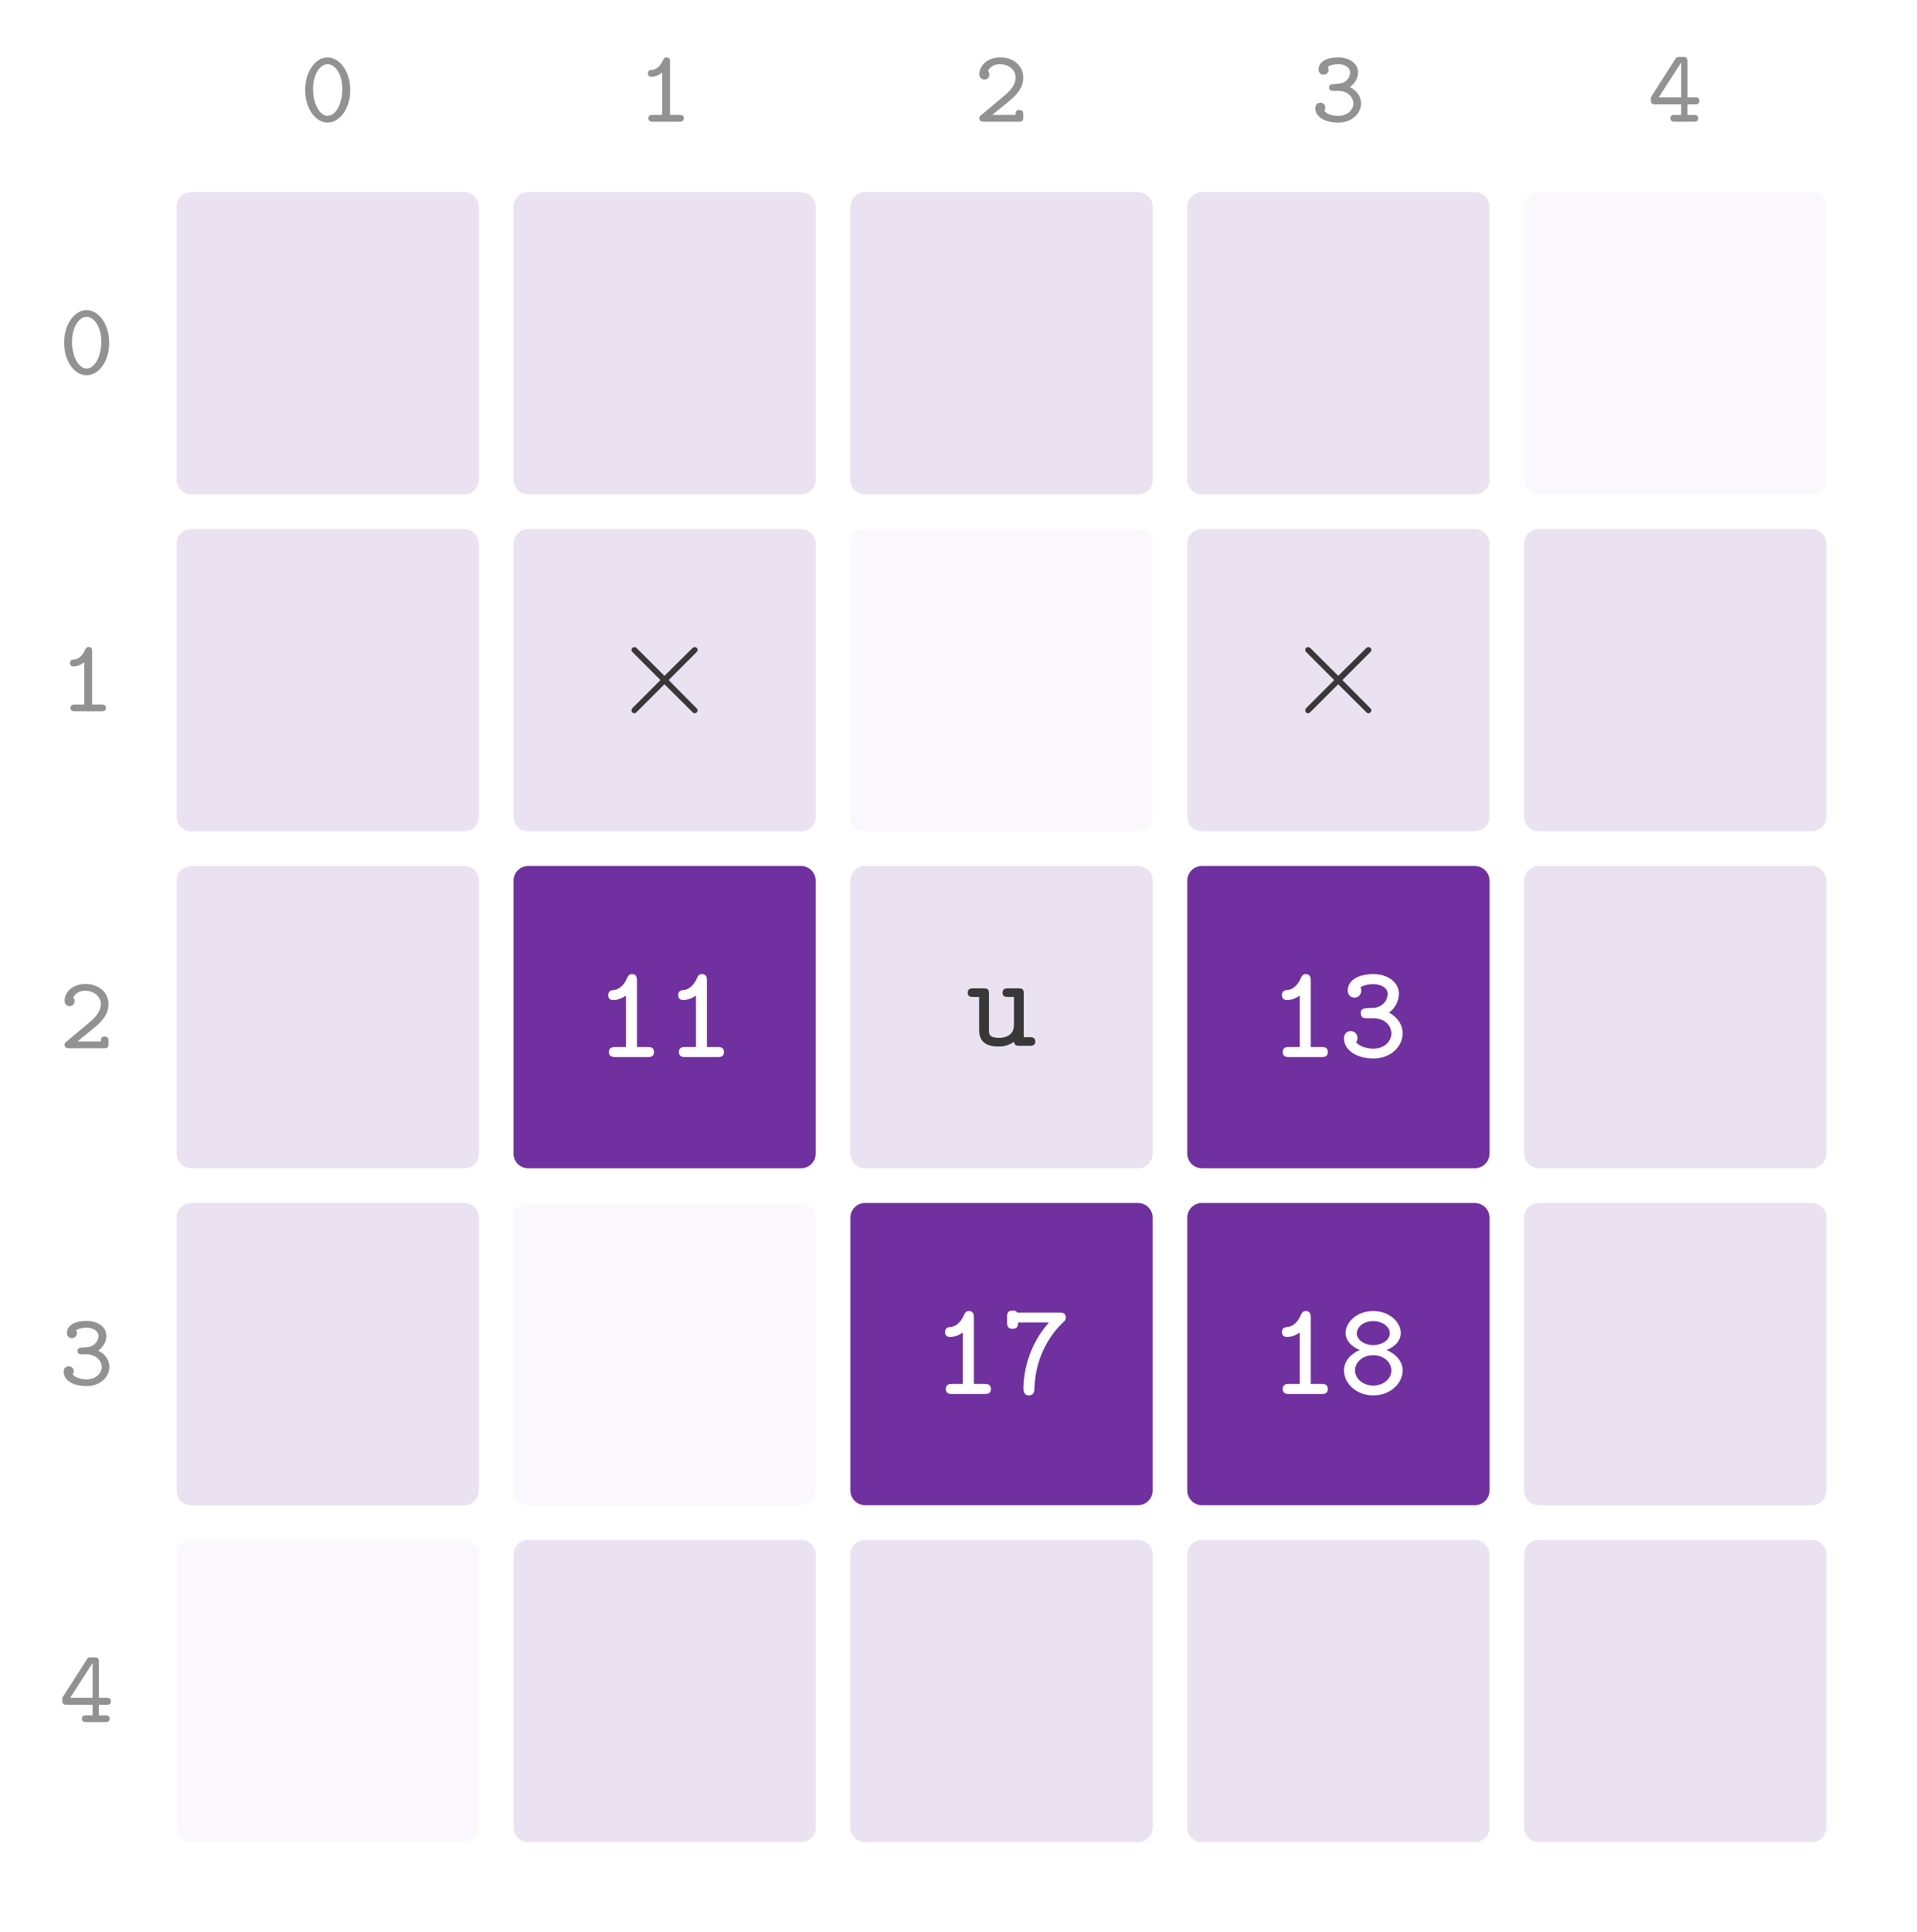
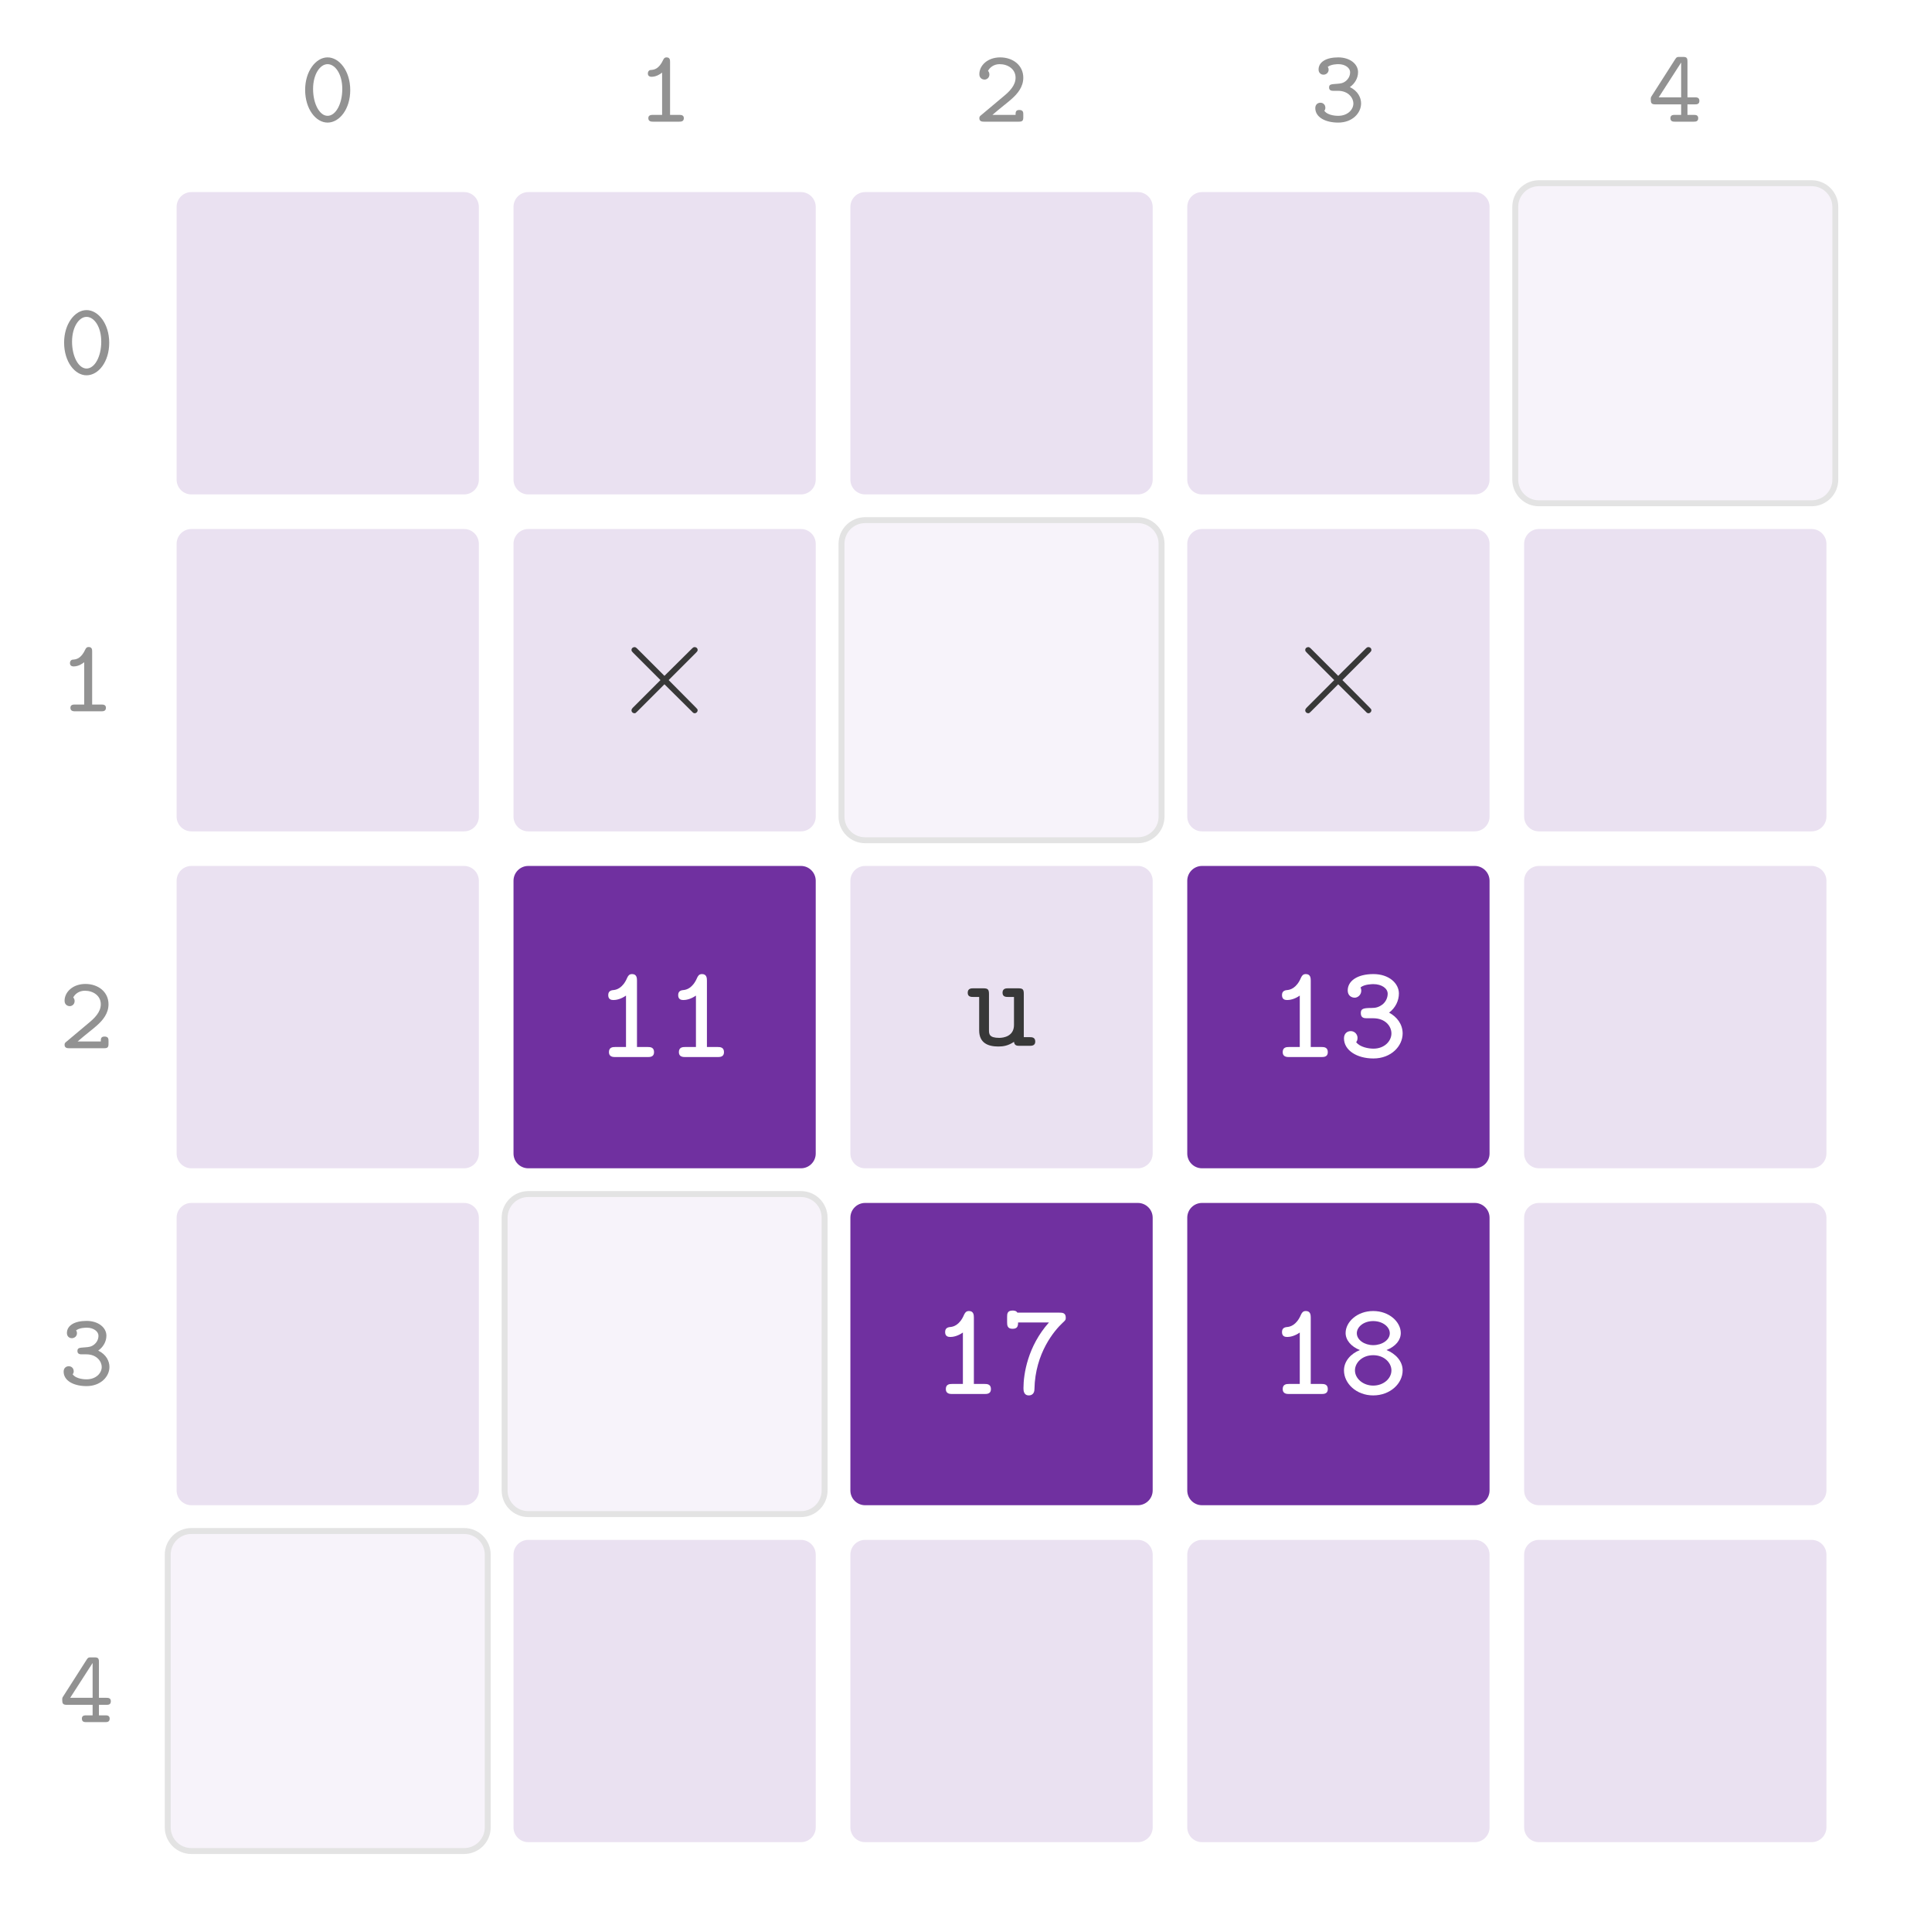
<svg xmlns="http://www.w3.org/2000/svg" xmlns:xlink="http://www.w3.org/1999/xlink" width="128.125pt" height="129.15pt" viewBox="0 0 128.125 129.15">
  <defs>
    <g>
      <g id="glyph-0-0">
        <path d="M 5.766 -0.219 C 5.766 -0.281 5.734 -0.312 5.641 -0.406 L 3.828 -2.234 L 5.641 -4.047 C 5.75 -4.156 5.766 -4.188 5.766 -4.25 C 5.766 -4.375 5.656 -4.438 5.578 -4.438 C 5.5 -4.438 5.469 -4.422 5.375 -4.328 L 3.547 -2.516 L 1.734 -4.328 C 1.641 -4.422 1.594 -4.438 1.547 -4.438 C 1.438 -4.438 1.344 -4.359 1.344 -4.25 C 1.344 -4.172 1.375 -4.141 1.453 -4.062 L 3.281 -2.234 L 1.453 -0.406 C 1.375 -0.328 1.344 -0.266 1.344 -0.219 C 1.344 -0.094 1.438 -0.016 1.547 -0.016 C 1.609 -0.016 1.641 -0.047 1.734 -0.141 L 3.547 -1.953 L 5.375 -0.141 C 5.469 -0.031 5.516 -0.016 5.578 -0.016 C 5.656 -0.016 5.766 -0.094 5.766 -0.219 Z M 5.766 -0.219 " />
      </g>
      <g id="glyph-1-0">
        <path d="M 3.969 -0.328 C 3.969 -0.656 3.719 -0.672 3.547 -0.672 L 2.828 -0.672 L 2.828 -5.109 C 2.828 -5.281 2.812 -5.547 2.5 -5.547 C 2.297 -5.547 2.234 -5.422 2.172 -5.297 C 1.875 -4.594 1.438 -4.5 1.297 -4.484 C 1.125 -4.469 0.906 -4.438 0.906 -4.141 C 0.906 -3.859 1.094 -3.812 1.25 -3.812 C 1.422 -3.812 1.734 -3.859 2.094 -4.109 L 2.094 -0.672 L 1.375 -0.672 C 1.203 -0.672 0.953 -0.656 0.953 -0.328 C 0.953 -0.016 1.219 0 1.375 0 L 3.547 0 C 3.719 0 3.969 -0.016 3.969 -0.328 Z M 3.969 -0.328 " />
      </g>
      <g id="glyph-1-1">
        <path d="M 4.297 -1.578 C 4.297 -2.188 3.922 -2.688 3.391 -2.969 C 3.828 -3.297 4.047 -3.781 4.047 -4.25 C 4.047 -4.922 3.391 -5.547 2.344 -5.547 C 1.25 -5.547 0.625 -5.078 0.625 -4.453 C 0.625 -4.109 0.875 -3.969 1.094 -3.969 C 1.297 -3.969 1.531 -4.156 1.531 -4.438 C 1.531 -4.531 1.5 -4.609 1.484 -4.656 C 1.75 -4.875 2.281 -4.875 2.344 -4.875 C 2.891 -4.875 3.297 -4.594 3.297 -4.234 C 3.297 -3.984 3.188 -3.719 2.969 -3.531 C 2.703 -3.328 2.5 -3.281 2.203 -3.281 C 1.641 -3.281 1.5 -3.219 1.5 -2.938 C 1.5 -2.594 1.75 -2.594 1.922 -2.594 L 2.328 -2.594 C 3.141 -2.594 3.547 -2.062 3.547 -1.578 C 3.547 -1.078 3.094 -0.562 2.344 -0.562 C 2.031 -0.562 1.438 -0.656 1.188 -1 C 1.234 -1.047 1.281 -1.125 1.281 -1.281 C 1.281 -1.516 1.094 -1.734 0.828 -1.734 C 0.594 -1.734 0.375 -1.578 0.375 -1.25 C 0.375 -0.453 1.234 0.094 2.344 0.094 C 3.531 0.094 4.297 -0.734 4.297 -1.578 Z M 4.297 -1.578 " />
      </g>
      <g id="glyph-1-2">
        <path d="M 4.297 -5.109 C 4.297 -5.438 4.047 -5.438 3.875 -5.438 L 1.062 -5.438 C 0.984 -5.578 0.812 -5.578 0.734 -5.578 C 0.391 -5.578 0.375 -5.359 0.375 -5.156 L 0.375 -4.797 C 0.375 -4.594 0.391 -4.359 0.734 -4.359 C 1.062 -4.359 1.109 -4.531 1.109 -4.781 L 3.172 -4.781 C 1.75 -3.188 1.469 -1.328 1.469 -0.391 C 1.469 -0.234 1.484 0.094 1.828 0.094 C 2.016 0.094 2.203 -0.016 2.203 -0.328 C 2.25 -2.75 3.547 -4.25 4.078 -4.75 C 4.281 -4.938 4.297 -4.953 4.297 -5.109 Z M 4.297 -5.109 " />
      </g>
      <g id="glyph-1-3">
        <path d="M 4.297 -1.578 C 4.297 -2.203 3.812 -2.703 3.219 -2.938 C 3.844 -3.188 4.172 -3.609 4.172 -4.078 C 4.172 -4.812 3.406 -5.547 2.328 -5.547 C 1.25 -5.547 0.484 -4.812 0.484 -4.078 C 0.484 -3.609 0.844 -3.172 1.438 -2.938 C 0.844 -2.703 0.375 -2.203 0.375 -1.578 C 0.375 -0.703 1.203 0.094 2.328 0.094 C 3.469 0.094 4.297 -0.703 4.297 -1.578 Z M 3.438 -4.062 C 3.438 -3.609 2.922 -3.266 2.328 -3.266 C 1.75 -3.266 1.234 -3.609 1.234 -4.062 C 1.234 -4.484 1.688 -4.875 2.328 -4.875 C 2.969 -4.875 3.438 -4.484 3.438 -4.062 Z M 3.547 -1.578 C 3.547 -1.031 3.016 -0.562 2.328 -0.562 C 1.656 -0.562 1.109 -1.031 1.109 -1.578 C 1.109 -2.078 1.578 -2.594 2.328 -2.594 C 3.078 -2.594 3.547 -2.078 3.547 -1.578 Z M 3.547 -1.578 " />
      </g>
      <g id="glyph-2-0">
        <path d="M 4.594 -0.281 C 4.594 -0.578 4.359 -0.578 4.219 -0.578 L 3.828 -0.578 L 3.828 -3.469 C 3.828 -3.766 3.766 -3.844 3.453 -3.844 L 2.781 -3.844 C 2.656 -3.844 2.406 -3.844 2.406 -3.547 C 2.406 -3.266 2.641 -3.266 2.781 -3.266 L 3.172 -3.266 L 3.172 -1.391 C 3.172 -0.641 2.484 -0.531 2.188 -0.531 C 1.5 -0.531 1.5 -0.797 1.5 -1.062 L 1.5 -3.469 C 1.5 -3.766 1.422 -3.844 1.125 -3.844 L 0.453 -3.844 C 0.328 -3.844 0.078 -3.844 0.078 -3.547 C 0.078 -3.266 0.312 -3.266 0.453 -3.266 L 0.844 -3.266 L 0.844 -1.031 C 0.844 -0.188 1.438 0.047 2.125 0.047 C 2.438 0.047 2.781 0 3.172 -0.266 C 3.203 0 3.391 0 3.547 0 L 4.219 0 C 4.344 0 4.594 0 4.594 -0.281 Z M 4.594 -0.281 " />
      </g>
      <g id="glyph-3-0">
        <path d="M 3.344 -2.109 C 3.344 -3.391 2.609 -4.297 1.828 -4.297 C 1.047 -4.297 0.328 -3.375 0.328 -2.125 C 0.328 -0.844 1.047 0.062 1.828 0.062 C 2.625 0.062 3.344 -0.844 3.344 -2.109 Z M 2.812 -2.188 C 2.812 -1.188 2.375 -0.391 1.828 -0.391 C 1.297 -0.391 0.859 -1.188 0.859 -2.188 C 0.859 -3.172 1.328 -3.844 1.828 -3.844 C 2.344 -3.844 2.812 -3.172 2.812 -2.188 Z M 2.812 -2.188 " />
      </g>
      <g id="glyph-3-1">
        <path d="M 3.125 -0.234 C 3.125 -0.453 2.922 -0.453 2.812 -0.453 L 2.203 -0.453 L 2.203 -4 C 2.203 -4.109 2.203 -4.297 1.969 -4.297 C 1.828 -4.297 1.781 -4.203 1.75 -4.141 C 1.453 -3.5 1.125 -3.469 0.906 -3.453 C 0.812 -3.453 0.719 -3.359 0.719 -3.219 C 0.719 -3.141 0.75 -3 0.969 -3 C 1.297 -3 1.578 -3.203 1.672 -3.281 L 1.672 -0.453 L 1.062 -0.453 C 0.953 -0.453 0.75 -0.453 0.75 -0.234 C 0.75 0 0.969 0 1.062 0 L 2.812 0 C 2.922 0 3.125 0 3.125 -0.234 Z M 3.125 -0.234 " />
      </g>
      <g id="glyph-3-2">
        <path d="M 3.297 -0.297 L 3.297 -0.484 C 3.297 -0.609 3.297 -0.781 3.031 -0.781 C 2.781 -0.781 2.781 -0.625 2.781 -0.453 L 1.234 -0.453 C 1.734 -0.891 2.297 -1.312 2.516 -1.516 C 2.922 -1.875 3.297 -2.328 3.297 -2.938 C 3.297 -3.766 2.609 -4.297 1.75 -4.297 C 0.922 -4.297 0.359 -3.766 0.359 -3.172 C 0.359 -2.875 0.609 -2.812 0.703 -2.812 C 0.844 -2.812 1.031 -2.922 1.031 -3.156 C 1.031 -3.234 1 -3.344 0.938 -3.391 C 1.062 -3.641 1.344 -3.844 1.719 -3.844 C 2.266 -3.844 2.781 -3.516 2.781 -2.938 C 2.781 -2.422 2.375 -2.016 1.953 -1.672 L 0.5 -0.453 C 0.406 -0.375 0.359 -0.344 0.359 -0.234 C 0.359 0 0.562 0 0.672 0 L 3 0 C 3.234 0 3.297 -0.062 3.297 -0.297 Z M 3.297 -0.297 " />
      </g>
      <g id="glyph-3-3">
        <path d="M 3.359 -1.219 C 3.359 -1.594 3.156 -2.047 2.609 -2.312 C 2.922 -2.531 3.156 -2.891 3.156 -3.312 C 3.156 -3.844 2.625 -4.297 1.828 -4.297 C 1.016 -4.297 0.516 -3.984 0.516 -3.484 C 0.516 -3.266 0.672 -3.141 0.844 -3.141 C 1.031 -3.141 1.188 -3.281 1.188 -3.469 C 1.188 -3.578 1.156 -3.625 1.125 -3.656 C 1.344 -3.844 1.781 -3.844 1.844 -3.844 C 2.312 -3.844 2.625 -3.578 2.625 -3.312 C 2.625 -3.203 2.609 -2.953 2.359 -2.734 C 2.156 -2.562 1.969 -2.547 1.75 -2.531 C 1.344 -2.5 1.219 -2.5 1.219 -2.281 C 1.219 -2.062 1.422 -2.062 1.516 -2.062 L 1.812 -2.062 C 2.531 -2.062 2.844 -1.562 2.844 -1.219 C 2.844 -0.812 2.469 -0.391 1.828 -0.391 C 1.75 -0.391 1.156 -0.391 0.906 -0.719 L 0.906 -0.734 C 0.953 -0.797 0.953 -0.812 0.969 -0.891 C 0.969 -0.891 0.969 -0.906 0.969 -0.938 C 0.969 -1.109 0.844 -1.266 0.641 -1.266 C 0.469 -1.266 0.297 -1.156 0.297 -0.906 C 0.297 -0.297 0.969 0.062 1.828 0.062 C 2.781 0.062 3.359 -0.578 3.359 -1.219 Z M 3.359 -1.219 " />
      </g>
      <g id="glyph-3-4">
        <path d="M 3.453 -1.391 C 3.453 -1.625 3.266 -1.625 3.156 -1.625 L 2.656 -1.625 L 2.656 -4.031 C 2.656 -4.266 2.594 -4.328 2.359 -4.328 L 2.141 -4.328 C 1.969 -4.328 1.938 -4.328 1.844 -4.188 L 0.266 -1.719 C 0.203 -1.625 0.203 -1.609 0.203 -1.469 C 0.203 -1.25 0.25 -1.156 0.5 -1.156 L 2.234 -1.156 L 2.234 -0.453 L 1.812 -0.453 C 1.703 -0.453 1.516 -0.453 1.516 -0.234 C 1.516 0 1.703 0 1.812 0 L 3.078 0 C 3.188 0 3.375 0 3.375 -0.234 C 3.375 -0.453 3.188 -0.453 3.078 -0.453 L 2.656 -0.453 L 2.656 -1.156 L 3.156 -1.156 C 3.266 -1.156 3.453 -1.156 3.453 -1.391 Z M 2.234 -1.625 L 0.734 -1.625 L 2.234 -3.953 Z M 2.234 -1.625 " />
      </g>
    </g>
    <clipPath id="clip-0">
      <path clip-rule="nonzero" d="M 0 0.016 L 50 0.016 L 50 51 L 0 51 Z M 0 0.016 " />
    </clipPath>
    <clipPath id="clip-1">
      <path clip-rule="nonzero" d="M 16 0.016 L 72 0.016 L 72 51 L 16 51 Z M 16 0.016 " />
    </clipPath>
    <clipPath id="clip-2">
      <path clip-rule="nonzero" d="M 39 0.016 L 95 0.016 L 95 51 L 39 51 Z M 39 0.016 " />
    </clipPath>
    <clipPath id="clip-3">
      <path clip-rule="nonzero" d="M 61 0.016 L 117 0.016 L 117 51 L 61 51 Z M 61 0.016 " />
    </clipPath>
    <clipPath id="clip-4">
-       <path clip-rule="nonzero" d="M 84 0.016 L 127.258 0.016 L 127.258 51 L 84 51 Z M 84 0.016 " />
+       <path clip-rule="nonzero" d="M 95 6 L 127.258 6 L 127.258 40 L 95 40 Z M 95 6 " />
    </clipPath>
    <clipPath id="clip-5">
      <path clip-rule="nonzero" d="M 84 17 L 127.258 17 L 127.258 73 L 84 73 Z M 84 17 " />
    </clipPath>
    <clipPath id="clip-6">
      <path clip-rule="nonzero" d="M 84 40 L 127.258 40 L 127.258 96 L 84 96 Z M 84 40 " />
    </clipPath>
    <clipPath id="clip-7">
      <path clip-rule="nonzero" d="M 84 63 L 127.258 63 L 127.258 119 L 84 119 Z M 84 63 " />
    </clipPath>
    <clipPath id="clip-8">
-       <path clip-rule="nonzero" d="M 0 85 L 50 85 L 50 128.289 L 0 128.289 Z M 0 85 " />
+       <path clip-rule="nonzero" d="M 5 96 L 39 96 L 39 128.289 L 5 128.289 Z M 5 96 " />
    </clipPath>
    <clipPath id="clip-9">
      <path clip-rule="nonzero" d="M 16 85 L 72 85 L 72 128.289 L 16 128.289 Z M 16 85 " />
    </clipPath>
    <clipPath id="clip-10">
      <path clip-rule="nonzero" d="M 39 85 L 95 85 L 95 128.289 L 39 128.289 Z M 39 85 " />
    </clipPath>
    <clipPath id="clip-11">
      <path clip-rule="nonzero" d="M 61 85 L 117 85 L 117 128.289 L 61 128.289 Z M 61 85 " />
    </clipPath>
    <clipPath id="clip-12">
      <path clip-rule="nonzero" d="M 84 85 L 127.258 85 L 127.258 128.289 L 84 128.289 Z M 84 85 " />
    </clipPath>
  </defs>
  <path fill-rule="nonzero" fill="rgb(91.817%, 88.155%, 94.565%)" fill-opacity="1" d="M 31.027 12.246 L 12.797 12.246 C 11.922 12.246 11.215 12.957 11.215 13.832 L 11.215 32.062 C 11.215 32.938 11.922 33.645 12.797 33.645 L 31.027 33.645 C 31.902 33.645 32.609 32.938 32.609 32.062 L 32.609 13.832 C 32.609 12.957 31.902 12.246 31.027 12.246 Z M 31.027 12.246 " />
  <g clip-path="url(#clip-0)">
    <path fill="none" stroke-width="1.196" stroke-linecap="round" stroke-linejoin="miter" stroke="rgb(100%, 100%, 100%)" stroke-opacity="1" stroke-miterlimit="10" d="M 9.177 10.773 L -9.178 10.773 C -10.059 10.773 -10.771 10.057 -10.771 9.177 L -10.771 -9.178 C -10.771 -10.059 -10.059 -10.771 -9.178 -10.771 L 9.177 -10.771 C 10.058 -10.771 10.77 -10.059 10.77 -9.178 L 10.77 9.177 C 10.77 10.057 10.058 10.773 9.177 10.773 Z M 9.177 10.773 " transform="matrix(0.993217, 0, 0, -0.993217, 21.91236, 22.94629)" />
  </g>
  <path fill-rule="nonzero" fill="rgb(91.817%, 88.155%, 94.565%)" fill-opacity="1" d="M 53.551 12.246 L 35.32 12.246 C 34.445 12.246 33.738 12.957 33.738 13.832 L 33.738 32.062 C 33.738 32.938 34.445 33.645 35.32 33.645 L 53.551 33.645 C 54.426 33.645 55.133 32.938 55.133 32.062 L 55.133 13.832 C 55.133 12.957 54.426 12.246 53.551 12.246 Z M 53.551 12.246 " />
  <g clip-path="url(#clip-1)">
    <path fill="none" stroke-width="1.196" stroke-linecap="round" stroke-linejoin="miter" stroke="rgb(100%, 100%, 100%)" stroke-opacity="1" stroke-miterlimit="10" d="M 31.854 10.773 L 13.5 10.773 C 12.619 10.773 11.907 10.057 11.907 9.177 L 11.907 -9.178 C 11.907 -10.059 12.619 -10.771 13.5 -10.771 L 31.854 -10.771 C 32.735 -10.771 33.447 -10.059 33.447 -9.178 L 33.447 9.177 C 33.447 10.057 32.735 10.773 31.854 10.773 Z M 31.854 10.773 " transform="matrix(0.993217, 0, 0, -0.993217, 21.91236, 22.94629)" />
  </g>
  <path fill-rule="nonzero" fill="rgb(91.817%, 88.155%, 94.565%)" fill-opacity="1" d="M 76.074 12.246 L 57.844 12.246 C 56.969 12.246 56.262 12.957 56.262 13.832 L 56.262 32.062 C 56.262 32.938 56.969 33.645 57.844 33.645 L 76.074 33.645 C 76.949 33.645 77.66 32.938 77.66 32.062 L 77.66 13.832 C 77.66 12.957 76.949 12.246 76.074 12.246 Z M 76.074 12.246 " />
  <g clip-path="url(#clip-2)">
    <path fill="none" stroke-width="1.196" stroke-linecap="round" stroke-linejoin="miter" stroke="rgb(100%, 100%, 100%)" stroke-opacity="1" stroke-miterlimit="10" d="M 54.532 10.773 L 36.177 10.773 C 35.296 10.773 34.584 10.057 34.584 9.177 L 34.584 -9.178 C 34.584 -10.059 35.296 -10.771 36.177 -10.771 L 54.532 -10.771 C 55.413 -10.771 56.129 -10.059 56.129 -9.178 L 56.129 9.177 C 56.129 10.057 55.413 10.773 54.532 10.773 Z M 54.532 10.773 " transform="matrix(0.993217, 0, 0, -0.993217, 21.91236, 22.94629)" />
  </g>
  <path fill-rule="nonzero" fill="rgb(91.817%, 88.155%, 94.565%)" fill-opacity="1" d="M 98.598 12.246 L 80.367 12.246 C 79.492 12.246 78.785 12.957 78.785 13.832 L 78.785 32.062 C 78.785 32.938 79.492 33.645 80.367 33.645 L 98.598 33.645 C 99.473 33.645 100.184 32.938 100.184 32.062 L 100.184 13.832 C 100.184 12.957 99.473 12.246 98.598 12.246 Z M 98.598 12.246 " />
  <g clip-path="url(#clip-3)">
    <path fill="none" stroke-width="1.196" stroke-linecap="round" stroke-linejoin="miter" stroke="rgb(100%, 100%, 100%)" stroke-opacity="1" stroke-miterlimit="10" d="M 77.209 10.773 L 58.854 10.773 C 57.973 10.773 57.261 10.057 57.261 9.177 L 57.261 -9.178 C 57.261 -10.059 57.973 -10.771 58.854 -10.771 L 77.209 -10.771 C 78.09 -10.771 78.806 -10.059 78.806 -9.178 L 78.806 9.177 C 78.806 10.057 78.09 10.773 77.209 10.773 Z M 77.209 10.773 " transform="matrix(0.993217, 0, 0, -0.993217, 21.91236, 22.94629)" />
  </g>
-   <path fill-rule="nonzero" fill="rgb(98.07%, 97.208%, 98.717%)" fill-opacity="1" d="M 121.121 12.246 L 102.891 12.246 C 102.016 12.246 101.309 12.957 101.309 13.832 L 101.309 32.062 C 101.309 32.938 102.016 33.645 102.891 33.645 L 121.121 33.645 C 121.996 33.645 122.707 32.938 122.707 32.062 L 122.707 13.832 C 122.707 12.957 121.996 12.246 121.121 12.246 Z M 121.121 12.246 " />
+   <path fill-rule="nonzero" fill="rgb(96.877%, 95.479%, 97.925%)" fill-opacity="1" d="M 121.121 12.246 L 102.891 12.246 C 102.016 12.246 101.309 12.957 101.309 13.832 L 101.309 32.062 C 101.309 32.938 102.016 33.645 102.891 33.645 L 121.121 33.645 C 121.996 33.645 122.707 32.938 122.707 32.062 L 122.707 13.832 C 122.707 12.957 121.996 12.246 121.121 12.246 Z M 121.121 12.246 " />
  <g clip-path="url(#clip-4)">
-     <path fill="none" stroke-width="1.196" stroke-linecap="round" stroke-linejoin="miter" stroke="rgb(100%, 100%, 100%)" stroke-opacity="1" stroke-miterlimit="10" d="M 99.886 10.773 L 81.531 10.773 C 80.65 10.773 79.938 10.057 79.938 9.177 L 79.938 -9.178 C 79.938 -10.059 80.65 -10.771 81.531 -10.771 L 99.886 -10.771 C 100.767 -10.771 101.483 -10.059 101.483 -9.178 L 101.483 9.177 C 101.483 10.057 100.767 10.773 99.886 10.773 Z M 99.886 10.773 " transform="matrix(0.993217, 0, 0, -0.993217, 21.91236, 22.94629)" />
+     <path fill="none" stroke-width="0.399" stroke-linecap="round" stroke-linejoin="miter" stroke="rgb(89.079%, 89.079%, 89.079%)" stroke-opacity="1" stroke-miterlimit="10" d="M 99.886 10.773 L 81.531 10.773 C 80.65 10.773 79.938 10.057 79.938 9.177 L 79.938 -9.178 C 79.938 -10.059 80.65 -10.771 81.531 -10.771 L 99.886 -10.771 C 100.767 -10.771 101.483 -10.059 101.483 -9.178 L 101.483 9.177 C 101.483 10.057 100.767 10.773 99.886 10.773 Z M 99.886 10.773 " transform="matrix(0.993217, 0, 0, -0.993217, 21.91236, 22.94629)" />
  </g>
  <path fill-rule="nonzero" fill="rgb(91.817%, 88.155%, 94.565%)" fill-opacity="1" stroke-width="1.196" stroke-linecap="round" stroke-linejoin="miter" stroke="rgb(100%, 100%, 100%)" stroke-opacity="1" stroke-miterlimit="10" d="M 9.177 -11.904 L -9.178 -11.904 C -10.059 -11.904 -10.771 -12.62 -10.771 -13.501 L -10.771 -31.856 C -10.771 -32.737 -10.059 -33.449 -9.178 -33.449 L 9.177 -33.449 C 10.058 -33.449 10.77 -32.737 10.77 -31.856 L 10.77 -13.501 C 10.77 -12.62 10.058 -11.904 9.177 -11.904 Z M 9.177 -11.904 " transform="matrix(0.993217, 0, 0, -0.993217, 21.91236, 22.94629)" />
  <path fill-rule="nonzero" fill="rgb(91.817%, 88.155%, 94.565%)" fill-opacity="1" stroke-width="1.196" stroke-linecap="round" stroke-linejoin="miter" stroke="rgb(100%, 100%, 100%)" stroke-opacity="1" stroke-miterlimit="10" d="M 31.854 -11.904 L 13.5 -11.904 C 12.619 -11.904 11.907 -12.62 11.907 -13.501 L 11.907 -31.856 C 11.907 -32.737 12.619 -33.449 13.5 -33.449 L 31.854 -33.449 C 32.735 -33.449 33.447 -32.737 33.447 -31.856 L 33.447 -13.501 C 33.447 -12.62 32.735 -11.904 31.854 -11.904 Z M 31.854 -11.904 " transform="matrix(0.993217, 0, 0, -0.993217, 21.91236, 22.94629)" />
  <g fill="rgb(21.999%, 21.999%, 21.999%)" fill-opacity="1">
    <use xlink:href="#glyph-0-0" x="40.877" y="47.696" />
  </g>
-   <path fill-rule="nonzero" fill="rgb(98.07%, 97.208%, 98.717%)" fill-opacity="1" stroke-width="1.196" stroke-linecap="round" stroke-linejoin="miter" stroke="rgb(100%, 100%, 100%)" stroke-opacity="1" stroke-miterlimit="10" d="M 54.532 -11.904 L 36.177 -11.904 C 35.296 -11.904 34.584 -12.62 34.584 -13.501 L 34.584 -31.856 C 34.584 -32.737 35.296 -33.449 36.177 -33.449 L 54.532 -33.449 C 55.413 -33.449 56.129 -32.737 56.129 -31.856 L 56.129 -13.501 C 56.129 -12.62 55.413 -11.904 54.532 -11.904 Z M 54.532 -11.904 " transform="matrix(0.993217, 0, 0, -0.993217, 21.91236, 22.94629)" />
+   <path fill-rule="nonzero" fill="rgb(96.877%, 95.479%, 97.925%)" fill-opacity="1" stroke-width="0.399" stroke-linecap="round" stroke-linejoin="miter" stroke="rgb(89.079%, 89.079%, 89.079%)" stroke-opacity="1" stroke-miterlimit="10" d="M 54.532 -11.904 L 36.177 -11.904 C 35.296 -11.904 34.584 -12.62 34.584 -13.501 L 34.584 -31.856 C 34.584 -32.737 35.296 -33.449 36.177 -33.449 L 54.532 -33.449 C 55.413 -33.449 56.129 -32.737 56.129 -31.856 L 56.129 -13.501 C 56.129 -12.62 55.413 -11.904 54.532 -11.904 Z M 54.532 -11.904 " transform="matrix(0.993217, 0, 0, -0.993217, 21.91236, 22.94629)" />
  <path fill-rule="nonzero" fill="rgb(91.817%, 88.155%, 94.565%)" fill-opacity="1" stroke-width="1.196" stroke-linecap="round" stroke-linejoin="miter" stroke="rgb(100%, 100%, 100%)" stroke-opacity="1" stroke-miterlimit="10" d="M 77.209 -11.904 L 58.854 -11.904 C 57.973 -11.904 57.261 -12.62 57.261 -13.501 L 57.261 -31.856 C 57.261 -32.737 57.973 -33.449 58.854 -33.449 L 77.209 -33.449 C 78.09 -33.449 78.806 -32.737 78.806 -31.856 L 78.806 -13.501 C 78.806 -12.62 78.09 -11.904 77.209 -11.904 Z M 77.209 -11.904 " transform="matrix(0.993217, 0, 0, -0.993217, 21.91236, 22.94629)" />
  <g fill="rgb(21.999%, 21.999%, 21.999%)" fill-opacity="1">
    <use xlink:href="#glyph-0-0" x="85.923" y="47.696" />
  </g>
  <path fill-rule="nonzero" fill="rgb(91.817%, 88.155%, 94.565%)" fill-opacity="1" d="M 121.121 34.77 L 102.891 34.77 C 102.016 34.77 101.309 35.48 101.309 36.355 L 101.309 54.586 C 101.309 55.461 102.016 56.168 102.891 56.168 L 121.121 56.168 C 121.996 56.168 122.707 55.461 122.707 54.586 L 122.707 36.355 C 122.707 35.48 121.996 34.77 121.121 34.77 Z M 121.121 34.77 " />
  <g clip-path="url(#clip-5)">
    <path fill="none" stroke-width="1.196" stroke-linecap="round" stroke-linejoin="miter" stroke="rgb(100%, 100%, 100%)" stroke-opacity="1" stroke-miterlimit="10" d="M 99.886 -11.904 L 81.531 -11.904 C 80.65 -11.904 79.938 -12.62 79.938 -13.501 L 79.938 -31.856 C 79.938 -32.737 80.65 -33.449 81.531 -33.449 L 99.886 -33.449 C 100.767 -33.449 101.483 -32.737 101.483 -31.856 L 101.483 -13.501 C 101.483 -12.62 100.767 -11.904 99.886 -11.904 Z M 99.886 -11.904 " transform="matrix(0.993217, 0, 0, -0.993217, 21.91236, 22.94629)" />
  </g>
  <path fill-rule="nonzero" fill="rgb(91.817%, 88.155%, 94.565%)" fill-opacity="1" stroke-width="1.196" stroke-linecap="round" stroke-linejoin="miter" stroke="rgb(100%, 100%, 100%)" stroke-opacity="1" stroke-miterlimit="10" d="M 9.177 -34.581 L -9.178 -34.581 C -10.059 -34.581 -10.771 -35.297 -10.771 -36.178 L -10.771 -54.533 C -10.771 -55.414 -10.059 -56.126 -9.178 -56.126 L 9.177 -56.126 C 10.058 -56.126 10.77 -55.414 10.77 -54.533 L 10.77 -36.178 C 10.77 -35.297 10.058 -34.581 9.177 -34.581 Z M 9.177 -34.581 " transform="matrix(0.993217, 0, 0, -0.993217, 21.91236, 22.94629)" />
  <path fill-rule="nonzero" fill="rgb(43.921%, 18.825%, 62.746%)" fill-opacity="1" stroke-width="1.196" stroke-linecap="round" stroke-linejoin="miter" stroke="rgb(100%, 100%, 100%)" stroke-opacity="1" stroke-miterlimit="10" d="M 31.854 -34.581 L 13.5 -34.581 C 12.619 -34.581 11.907 -35.297 11.907 -36.178 L 11.907 -54.533 C 11.907 -55.414 12.619 -56.126 13.5 -56.126 L 31.854 -56.126 C 32.735 -56.126 33.447 -55.414 33.447 -54.533 L 33.447 -36.178 C 33.447 -35.297 32.735 -34.581 31.854 -34.581 Z M 31.854 -34.581 " transform="matrix(0.993217, 0, 0, -0.993217, 21.91236, 22.94629)" />
  <g fill="rgb(100%, 100%, 100%)" fill-opacity="1">
    <use xlink:href="#glyph-1-0" x="39.76" y="70.662" />
    <use xlink:href="#glyph-1-0" x="44.436" y="70.662" />
  </g>
  <path fill-rule="nonzero" fill="rgb(91.817%, 88.155%, 94.565%)" fill-opacity="1" stroke-width="1.196" stroke-linecap="round" stroke-linejoin="miter" stroke="rgb(100%, 100%, 100%)" stroke-opacity="1" stroke-miterlimit="10" d="M 54.532 -34.581 L 36.177 -34.581 C 35.296 -34.581 34.584 -35.297 34.584 -36.178 L 34.584 -54.533 C 34.584 -55.414 35.296 -56.126 36.177 -56.126 L 54.532 -56.126 C 55.413 -56.126 56.129 -55.414 56.129 -54.533 L 56.129 -36.178 C 56.129 -35.297 55.413 -34.581 54.532 -34.581 Z M 54.532 -34.581 " transform="matrix(0.993217, 0, 0, -0.993217, 21.91236, 22.94629)" />
  <g fill="rgb(21.999%, 21.999%, 21.999%)" fill-opacity="1">
    <use xlink:href="#glyph-2-0" x="64.622" y="69.91" />
  </g>
  <path fill-rule="nonzero" fill="rgb(43.921%, 18.825%, 62.746%)" fill-opacity="1" stroke-width="1.196" stroke-linecap="round" stroke-linejoin="miter" stroke="rgb(100%, 100%, 100%)" stroke-opacity="1" stroke-miterlimit="10" d="M 77.209 -34.581 L 58.854 -34.581 C 57.973 -34.581 57.261 -35.297 57.261 -36.178 L 57.261 -54.533 C 57.261 -55.414 57.973 -56.126 58.854 -56.126 L 77.209 -56.126 C 78.09 -56.126 78.806 -55.414 78.806 -54.533 L 78.806 -36.178 C 78.806 -35.297 78.09 -34.581 77.209 -34.581 Z M 77.209 -34.581 " transform="matrix(0.993217, 0, 0, -0.993217, 21.91236, 22.94629)" />
  <g fill="rgb(100%, 100%, 100%)" fill-opacity="1">
    <use xlink:href="#glyph-1-0" x="84.807" y="70.662" />
    <use xlink:href="#glyph-1-1" x="89.482" y="70.662" />
  </g>
  <path fill-rule="nonzero" fill="rgb(91.817%, 88.155%, 94.565%)" fill-opacity="1" d="M 121.121 57.293 L 102.891 57.293 C 102.016 57.293 101.309 58.004 101.309 58.879 L 101.309 77.109 C 101.309 77.984 102.016 78.691 102.891 78.691 L 121.121 78.691 C 121.996 78.691 122.707 77.984 122.707 77.109 L 122.707 58.879 C 122.707 58.004 121.996 57.293 121.121 57.293 Z M 121.121 57.293 " />
  <g clip-path="url(#clip-6)">
    <path fill="none" stroke-width="1.196" stroke-linecap="round" stroke-linejoin="miter" stroke="rgb(100%, 100%, 100%)" stroke-opacity="1" stroke-miterlimit="10" d="M 99.886 -34.581 L 81.531 -34.581 C 80.65 -34.581 79.938 -35.297 79.938 -36.178 L 79.938 -54.533 C 79.938 -55.414 80.65 -56.126 81.531 -56.126 L 99.886 -56.126 C 100.767 -56.126 101.483 -55.414 101.483 -54.533 L 101.483 -36.178 C 101.483 -35.297 100.767 -34.581 99.886 -34.581 Z M 99.886 -34.581 " transform="matrix(0.993217, 0, 0, -0.993217, 21.91236, 22.94629)" />
  </g>
  <path fill-rule="nonzero" fill="rgb(91.817%, 88.155%, 94.565%)" fill-opacity="1" stroke-width="1.196" stroke-linecap="round" stroke-linejoin="miter" stroke="rgb(100%, 100%, 100%)" stroke-opacity="1" stroke-miterlimit="10" d="M 9.177 -57.262 L -9.178 -57.262 C -10.059 -57.262 -10.771 -57.974 -10.771 -58.855 L -10.771 -77.21 C -10.771 -78.091 -10.059 -78.803 -9.178 -78.803 L 9.177 -78.803 C 10.058 -78.803 10.77 -78.091 10.77 -77.21 L 10.77 -58.855 C 10.77 -57.974 10.058 -57.262 9.177 -57.262 Z M 9.177 -57.262 " transform="matrix(0.993217, 0, 0, -0.993217, 21.91236, 22.94629)" />
-   <path fill-rule="nonzero" fill="rgb(98.07%, 97.208%, 98.717%)" fill-opacity="1" stroke-width="1.196" stroke-linecap="round" stroke-linejoin="miter" stroke="rgb(100%, 100%, 100%)" stroke-opacity="1" stroke-miterlimit="10" d="M 31.854 -57.262 L 13.5 -57.262 C 12.619 -57.262 11.907 -57.974 11.907 -58.855 L 11.907 -77.21 C 11.907 -78.091 12.619 -78.803 13.5 -78.803 L 31.854 -78.803 C 32.735 -78.803 33.447 -78.091 33.447 -77.21 L 33.447 -58.855 C 33.447 -57.974 32.735 -57.262 31.854 -57.262 Z M 31.854 -57.262 " transform="matrix(0.993217, 0, 0, -0.993217, 21.91236, 22.94629)" />
+   <path fill-rule="nonzero" fill="rgb(96.877%, 95.479%, 97.925%)" fill-opacity="1" stroke-width="0.399" stroke-linecap="round" stroke-linejoin="miter" stroke="rgb(89.079%, 89.079%, 89.079%)" stroke-opacity="1" stroke-miterlimit="10" d="M 31.854 -57.262 L 13.5 -57.262 C 12.619 -57.262 11.907 -57.974 11.907 -58.855 L 11.907 -77.21 C 11.907 -78.091 12.619 -78.803 13.5 -78.803 L 31.854 -78.803 C 32.735 -78.803 33.447 -78.091 33.447 -77.21 L 33.447 -58.855 C 33.447 -57.974 32.735 -57.262 31.854 -57.262 Z M 31.854 -57.262 " transform="matrix(0.993217, 0, 0, -0.993217, 21.91236, 22.94629)" />
  <path fill-rule="nonzero" fill="rgb(43.921%, 18.825%, 62.746%)" fill-opacity="1" stroke-width="1.196" stroke-linecap="round" stroke-linejoin="miter" stroke="rgb(100%, 100%, 100%)" stroke-opacity="1" stroke-miterlimit="10" d="M 54.532 -57.262 L 36.177 -57.262 C 35.296 -57.262 34.584 -57.974 34.584 -58.855 L 34.584 -77.21 C 34.584 -78.091 35.296 -78.803 36.177 -78.803 L 54.532 -78.803 C 55.413 -78.803 56.129 -78.091 56.129 -77.21 L 56.129 -58.855 C 56.129 -57.974 55.413 -57.262 54.532 -57.262 Z M 54.532 -57.262 " transform="matrix(0.993217, 0, 0, -0.993217, 21.91236, 22.94629)" />
  <g fill="rgb(100%, 100%, 100%)" fill-opacity="1">
    <use xlink:href="#glyph-1-0" x="62.284" y="93.186" />
    <use xlink:href="#glyph-1-2" x="66.959" y="93.186" />
  </g>
  <path fill-rule="nonzero" fill="rgb(43.921%, 18.825%, 62.746%)" fill-opacity="1" stroke-width="1.196" stroke-linecap="round" stroke-linejoin="miter" stroke="rgb(100%, 100%, 100%)" stroke-opacity="1" stroke-miterlimit="10" d="M 77.209 -57.262 L 58.854 -57.262 C 57.973 -57.262 57.261 -57.974 57.261 -58.855 L 57.261 -77.21 C 57.261 -78.091 57.973 -78.803 58.854 -78.803 L 77.209 -78.803 C 78.09 -78.803 78.806 -78.091 78.806 -77.21 L 78.806 -58.855 C 78.806 -57.974 78.09 -57.262 77.209 -57.262 Z M 77.209 -57.262 " transform="matrix(0.993217, 0, 0, -0.993217, 21.91236, 22.94629)" />
  <g fill="rgb(100%, 100%, 100%)" fill-opacity="1">
    <use xlink:href="#glyph-1-0" x="84.807" y="93.186" />
    <use xlink:href="#glyph-1-3" x="89.482" y="93.186" />
  </g>
  <path fill-rule="nonzero" fill="rgb(91.817%, 88.155%, 94.565%)" fill-opacity="1" d="M 121.121 79.82 L 102.891 79.82 C 102.016 79.82 101.309 80.527 101.309 81.402 L 101.309 99.633 C 101.309 100.508 102.016 101.215 102.891 101.215 L 121.121 101.215 C 121.996 101.215 122.707 100.508 122.707 99.633 L 122.707 81.402 C 122.707 80.527 121.996 79.82 121.121 79.82 Z M 121.121 79.82 " />
  <g clip-path="url(#clip-7)">
    <path fill="none" stroke-width="1.196" stroke-linecap="round" stroke-linejoin="miter" stroke="rgb(100%, 100%, 100%)" stroke-opacity="1" stroke-miterlimit="10" d="M 99.886 -57.262 L 81.531 -57.262 C 80.65 -57.262 79.938 -57.974 79.938 -58.855 L 79.938 -77.21 C 79.938 -78.091 80.65 -78.803 81.531 -78.803 L 99.886 -78.803 C 100.767 -78.803 101.483 -78.091 101.483 -77.21 L 101.483 -58.855 C 101.483 -57.974 100.767 -57.262 99.886 -57.262 Z M 99.886 -57.262 " transform="matrix(0.993217, 0, 0, -0.993217, 21.91236, 22.94629)" />
  </g>
-   <path fill-rule="nonzero" fill="rgb(98.07%, 97.208%, 98.717%)" fill-opacity="1" d="M 31.027 102.344 L 12.797 102.344 C 11.922 102.344 11.215 103.051 11.215 103.926 L 11.215 122.156 C 11.215 123.031 11.922 123.738 12.797 123.738 L 31.027 123.738 C 31.902 123.738 32.609 123.031 32.609 122.156 L 32.609 103.926 C 32.609 103.051 31.902 102.344 31.027 102.344 Z M 31.027 102.344 " />
+   <path fill-rule="nonzero" fill="rgb(96.877%, 95.479%, 97.925%)" fill-opacity="1" d="M 31.027 102.344 L 12.797 102.344 C 11.922 102.344 11.215 103.051 11.215 103.926 L 11.215 122.156 C 11.215 123.031 11.922 123.738 12.797 123.738 L 31.027 123.738 C 31.902 123.738 32.609 123.031 32.609 122.156 L 32.609 103.926 C 32.609 103.051 31.902 102.344 31.027 102.344 Z M 31.027 102.344 " />
  <g clip-path="url(#clip-8)">
-     <path fill="none" stroke-width="1.196" stroke-linecap="round" stroke-linejoin="miter" stroke="rgb(100%, 100%, 100%)" stroke-opacity="1" stroke-miterlimit="10" d="M 9.177 -79.94 L -9.178 -79.94 C -10.059 -79.94 -10.771 -80.652 -10.771 -81.533 L -10.771 -99.887 C -10.771 -100.768 -10.059 -101.48 -9.178 -101.48 L 9.177 -101.48 C 10.058 -101.48 10.77 -100.768 10.77 -99.887 L 10.77 -81.533 C 10.77 -80.652 10.058 -79.94 9.177 -79.94 Z M 9.177 -79.94 " transform="matrix(0.993217, 0, 0, -0.993217, 21.91236, 22.94629)" />
+     <path fill="none" stroke-width="0.399" stroke-linecap="round" stroke-linejoin="miter" stroke="rgb(89.079%, 89.079%, 89.079%)" stroke-opacity="1" stroke-miterlimit="10" d="M 9.177 -79.94 L -9.178 -79.94 C -10.059 -79.94 -10.771 -80.652 -10.771 -81.533 L -10.771 -99.887 C -10.771 -100.768 -10.059 -101.48 -9.178 -101.48 L 9.177 -101.48 C 10.058 -101.48 10.77 -100.768 10.77 -99.887 L 10.77 -81.533 C 10.77 -80.652 10.058 -79.94 9.177 -79.94 Z M 9.177 -79.94 " transform="matrix(0.993217, 0, 0, -0.993217, 21.91236, 22.94629)" />
  </g>
  <path fill-rule="nonzero" fill="rgb(91.817%, 88.155%, 94.565%)" fill-opacity="1" d="M 53.551 102.344 L 35.32 102.344 C 34.445 102.344 33.738 103.051 33.738 103.926 L 33.738 122.156 C 33.738 123.031 34.445 123.738 35.32 123.738 L 53.551 123.738 C 54.426 123.738 55.133 123.031 55.133 122.156 L 55.133 103.926 C 55.133 103.051 54.426 102.344 53.551 102.344 Z M 53.551 102.344 " />
  <g clip-path="url(#clip-9)">
    <path fill="none" stroke-width="1.196" stroke-linecap="round" stroke-linejoin="miter" stroke="rgb(100%, 100%, 100%)" stroke-opacity="1" stroke-miterlimit="10" d="M 31.854 -79.94 L 13.5 -79.94 C 12.619 -79.94 11.907 -80.652 11.907 -81.533 L 11.907 -99.887 C 11.907 -100.768 12.619 -101.48 13.5 -101.48 L 31.854 -101.48 C 32.735 -101.48 33.447 -100.768 33.447 -99.887 L 33.447 -81.533 C 33.447 -80.652 32.735 -79.94 31.854 -79.94 Z M 31.854 -79.94 " transform="matrix(0.993217, 0, 0, -0.993217, 21.91236, 22.94629)" />
  </g>
  <path fill-rule="nonzero" fill="rgb(91.817%, 88.155%, 94.565%)" fill-opacity="1" d="M 76.074 102.344 L 57.844 102.344 C 56.969 102.344 56.262 103.051 56.262 103.926 L 56.262 122.156 C 56.262 123.031 56.969 123.738 57.844 123.738 L 76.074 123.738 C 76.949 123.738 77.66 123.031 77.66 122.156 L 77.66 103.926 C 77.66 103.051 76.949 102.344 76.074 102.344 Z M 76.074 102.344 " />
  <g clip-path="url(#clip-10)">
    <path fill="none" stroke-width="1.196" stroke-linecap="round" stroke-linejoin="miter" stroke="rgb(100%, 100%, 100%)" stroke-opacity="1" stroke-miterlimit="10" d="M 54.532 -79.94 L 36.177 -79.94 C 35.296 -79.94 34.584 -80.652 34.584 -81.533 L 34.584 -99.887 C 34.584 -100.768 35.296 -101.48 36.177 -101.48 L 54.532 -101.48 C 55.413 -101.48 56.129 -100.768 56.129 -99.887 L 56.129 -81.533 C 56.129 -80.652 55.413 -79.94 54.532 -79.94 Z M 54.532 -79.94 " transform="matrix(0.993217, 0, 0, -0.993217, 21.91236, 22.94629)" />
  </g>
  <path fill-rule="nonzero" fill="rgb(91.817%, 88.155%, 94.565%)" fill-opacity="1" d="M 98.598 102.344 L 80.367 102.344 C 79.492 102.344 78.785 103.051 78.785 103.926 L 78.785 122.156 C 78.785 123.031 79.492 123.738 80.367 123.738 L 98.598 123.738 C 99.473 123.738 100.184 123.031 100.184 122.156 L 100.184 103.926 C 100.184 103.051 99.473 102.344 98.598 102.344 Z M 98.598 102.344 " />
  <g clip-path="url(#clip-11)">
    <path fill="none" stroke-width="1.196" stroke-linecap="round" stroke-linejoin="miter" stroke="rgb(100%, 100%, 100%)" stroke-opacity="1" stroke-miterlimit="10" d="M 77.209 -79.94 L 58.854 -79.94 C 57.973 -79.94 57.261 -80.652 57.261 -81.533 L 57.261 -99.887 C 57.261 -100.768 57.973 -101.48 58.854 -101.48 L 77.209 -101.48 C 78.09 -101.48 78.806 -100.768 78.806 -99.887 L 78.806 -81.533 C 78.806 -80.652 78.09 -79.94 77.209 -79.94 Z M 77.209 -79.94 " transform="matrix(0.993217, 0, 0, -0.993217, 21.91236, 22.94629)" />
  </g>
  <path fill-rule="nonzero" fill="rgb(91.817%, 88.155%, 94.565%)" fill-opacity="1" d="M 121.121 102.344 L 102.891 102.344 C 102.016 102.344 101.309 103.051 101.309 103.926 L 101.309 122.156 C 101.309 123.031 102.016 123.738 102.891 123.738 L 121.121 123.738 C 121.996 123.738 122.707 123.031 122.707 122.156 L 122.707 103.926 C 122.707 103.051 121.996 102.344 121.121 102.344 Z M 121.121 102.344 " />
  <g clip-path="url(#clip-12)">
    <path fill="none" stroke-width="1.196" stroke-linecap="round" stroke-linejoin="miter" stroke="rgb(100%, 100%, 100%)" stroke-opacity="1" stroke-miterlimit="10" d="M 99.886 -79.94 L 81.531 -79.94 C 80.65 -79.94 79.938 -80.652 79.938 -81.533 L 79.938 -99.887 C 79.938 -100.768 80.65 -101.48 81.531 -101.48 L 99.886 -101.48 C 100.767 -101.48 101.483 -100.768 101.483 -99.887 L 101.483 -81.533 C 101.483 -80.652 100.767 -79.94 99.886 -79.94 Z M 99.886 -79.94 " transform="matrix(0.993217, 0, 0, -0.993217, 21.91236, 22.94629)" />
  </g>
  <g fill="rgb(57.1%, 57.1%, 57.1%)" fill-opacity="1">
    <use xlink:href="#glyph-3-0" x="20.073" y="8.133" />
  </g>
  <g fill="rgb(57.1%, 57.1%, 57.1%)" fill-opacity="1">
    <use xlink:href="#glyph-3-1" x="42.596" y="8.133" />
  </g>
  <g fill="rgb(57.1%, 57.1%, 57.1%)" fill-opacity="1">
    <use xlink:href="#glyph-3-2" x="65.119" y="8.133" />
  </g>
  <g fill="rgb(57.1%, 57.1%, 57.1%)" fill-opacity="1">
    <use xlink:href="#glyph-3-3" x="87.642" y="8.133" />
  </g>
  <g fill="rgb(57.1%, 57.1%, 57.1%)" fill-opacity="1">
    <use xlink:href="#glyph-3-4" x="110.166" y="8.133" />
  </g>
  <g fill="rgb(57.1%, 57.1%, 57.1%)" fill-opacity="1">
    <use xlink:href="#glyph-3-0" x="3.958" y="25.026" />
  </g>
  <g fill="rgb(57.1%, 57.1%, 57.1%)" fill-opacity="1">
    <use xlink:href="#glyph-3-1" x="3.958" y="47.549" />
  </g>
  <g fill="rgb(57.1%, 57.1%, 57.1%)" fill-opacity="1">
    <use xlink:href="#glyph-3-2" x="3.958" y="70.072" />
  </g>
  <g fill="rgb(57.1%, 57.1%, 57.1%)" fill-opacity="1">
    <use xlink:href="#glyph-3-3" x="3.958" y="92.596" />
  </g>
  <g fill="rgb(57.1%, 57.1%, 57.1%)" fill-opacity="1">
    <use xlink:href="#glyph-3-4" x="3.958" y="115.12" />
  </g>
</svg>
